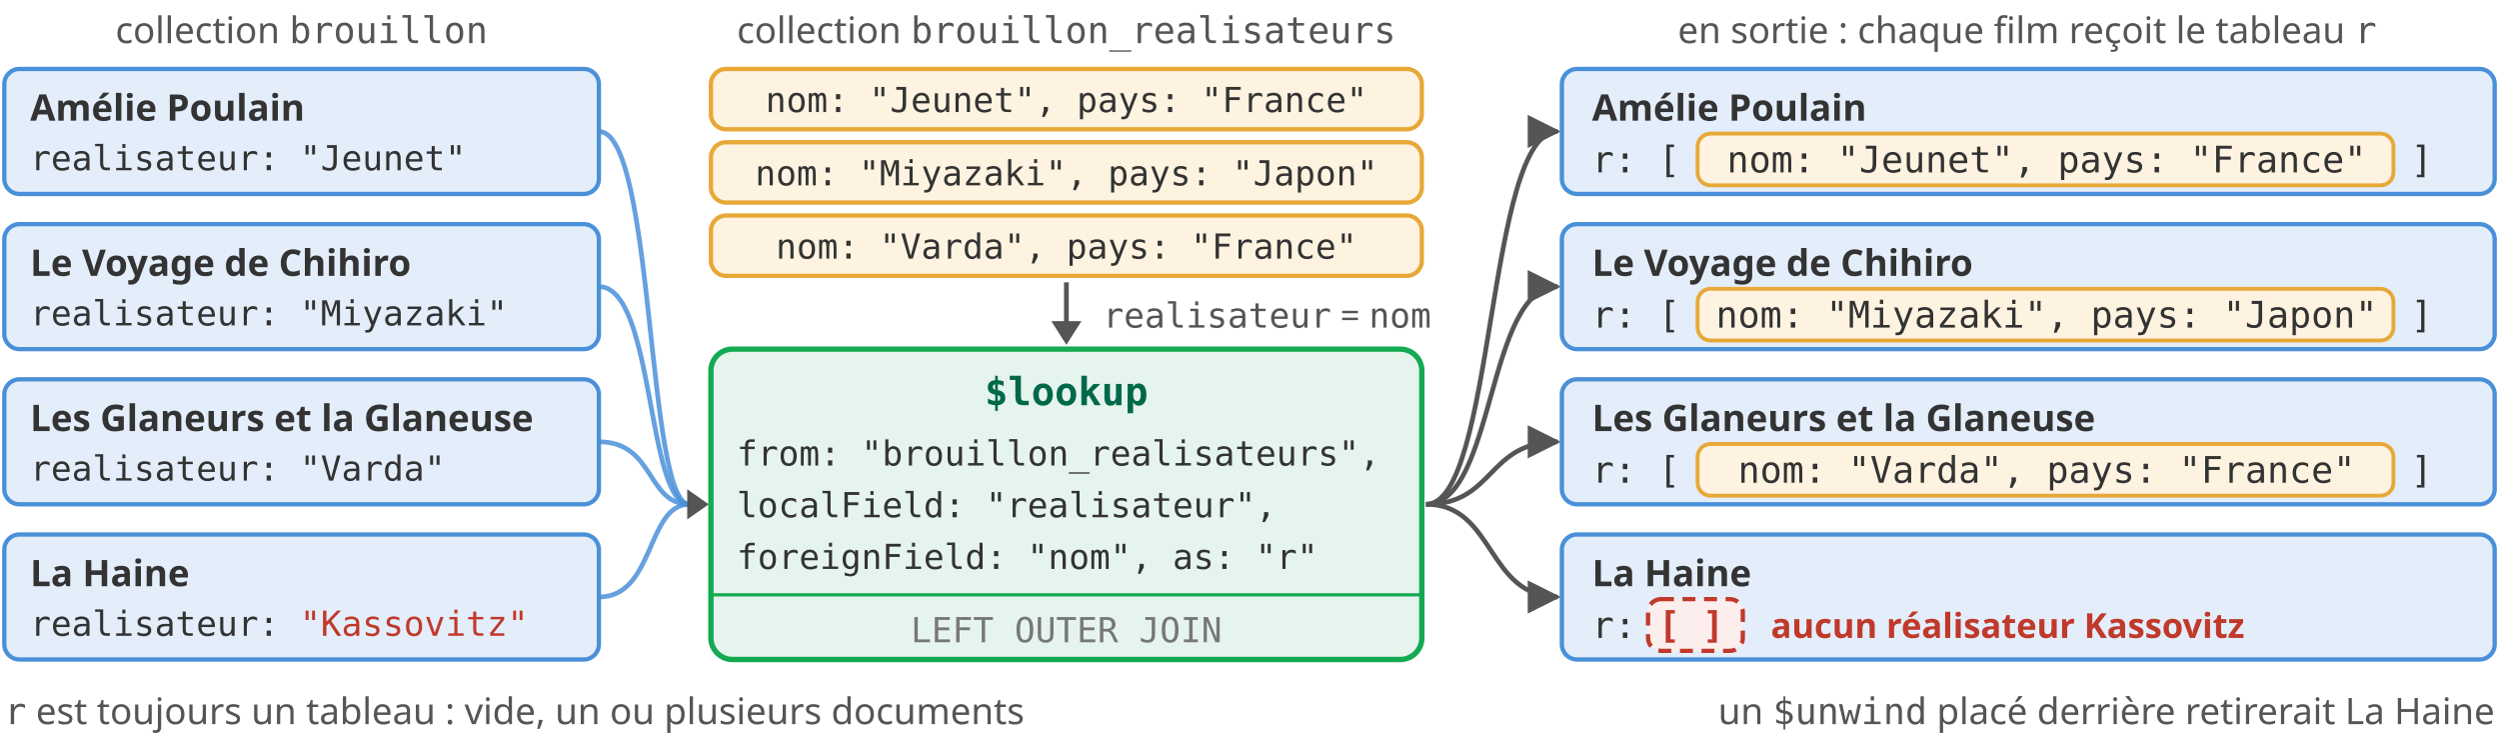
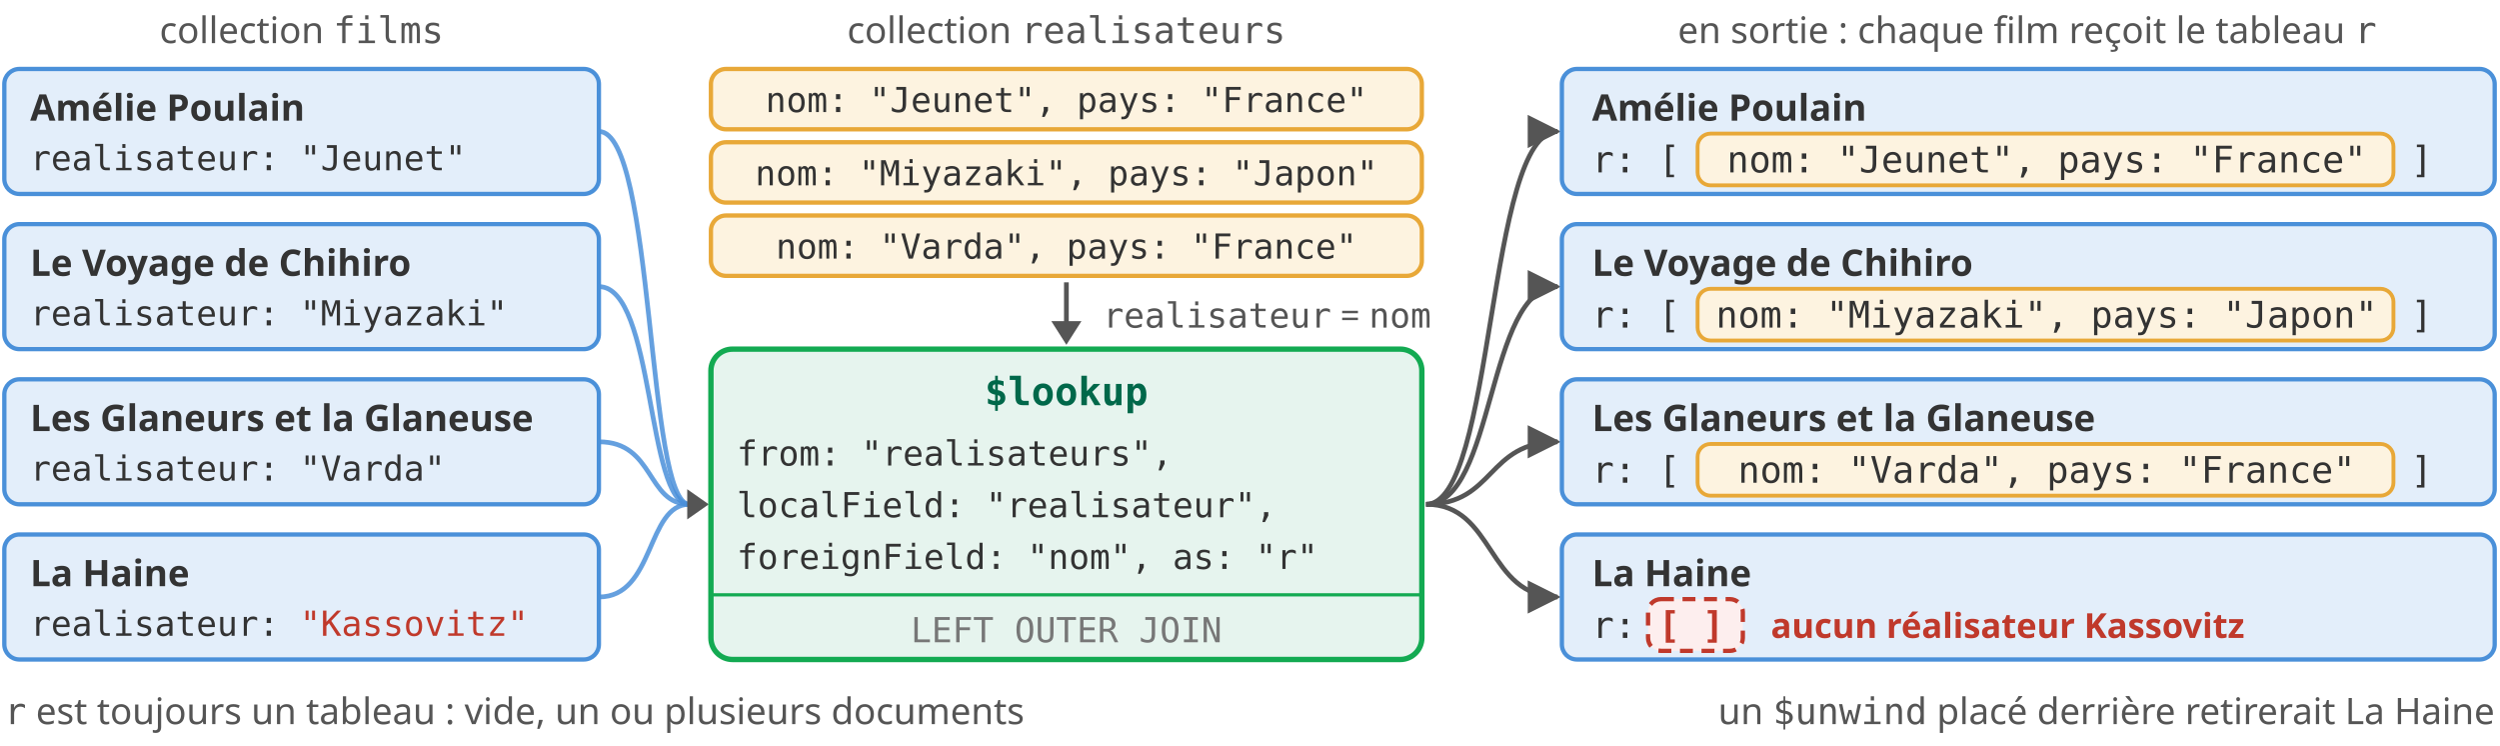
<svg xmlns="http://www.w3.org/2000/svg" viewBox="0 0 1160 346" font-family="sans-serif" role="img" aria-labelledby="t">
  <defs>
    <marker id="fl" viewBox="0 0 10 10" refX="9" refY="5" markerWidth="7" markerHeight="7" orient="auto">
      <path d="M0,0 L10,5 L0,10 z" fill="#555" />
    </marker>
  </defs>
  <g font-size="17" fill="#555" text-anchor="middle">
-     <text x="140" y="20">collection <tspan font-family="monospace">brouillon</tspan>
+     <text x="140" y="20">collection <tspan font-family="monospace">films</tspan>
    </text>
-     <text x="495" y="20">collection <tspan font-family="monospace">brouillon_realisateurs</tspan>
+     <text x="495" y="20">collection <tspan font-family="monospace">realisateurs</tspan>
    </text>
    <text x="941" y="20">en sortie : chaque film reçoit le tableau <tspan font-family="monospace">r</tspan>
    </text>
  </g>
  <g fill="none" stroke="#4a90d9" stroke-width="2.2" stroke-opacity="0.85">
    <path d="M278,61 C304,61 300,234 320,234" />
    <path d="M278,133 C304,133 300,234 320,234" />
    <path d="M278,205 C304,205 300,234 320,234" />
    <path d="M278,277 C304,277 300,234 320,234" />
  </g>
  <path d="M319,227 L329,234 L319,241 z" fill="#555" />
  <g font-size="17" fill="#333">
    <rect x="2" y="32" width="276" height="58" rx="7" fill="#e3eefa" stroke="#4a90d9" stroke-width="2" />
    <text x="14" y="56" font-weight="bold">Amélie Poulain</text>
    <text x="14" y="79" font-family="monospace" font-size="16">realisateur: "Jeunet"</text>
    <rect x="2" y="104" width="276" height="58" rx="7" fill="#e3eefa" stroke="#4a90d9" stroke-width="2" />
    <text x="14" y="128" font-weight="bold">Le Voyage de Chihiro</text>
    <text x="14" y="151" font-family="monospace" font-size="16">realisateur: "Miyazaki"</text>
    <rect x="2" y="176" width="276" height="58" rx="7" fill="#e3eefa" stroke="#4a90d9" stroke-width="2" />
    <text x="14" y="200" font-weight="bold">Les Glaneurs et la Glaneuse</text>
    <text x="14" y="223" font-family="monospace" font-size="16">realisateur: "Varda"</text>
    <rect x="2" y="248" width="276" height="58" rx="7" fill="#e3eefa" stroke="#4a90d9" stroke-width="2" />
    <text x="14" y="272" font-weight="bold">La Haine</text>
    <text x="14" y="295" font-family="monospace" font-size="16">realisateur: <tspan fill="#c0392b">"Kassovitz"</tspan>
    </text>
  </g>
  <g font-family="monospace" font-size="16" fill="#333" text-anchor="middle">
    <rect x="330" y="32" width="330" height="28" rx="7" fill="#fdf3e0" stroke="#e8a838" stroke-width="2" />
    <text x="495" y="52">nom: "Jeunet", pays: "France"</text>
    <rect x="330" y="66" width="330" height="28" rx="7" fill="#fdf3e0" stroke="#e8a838" stroke-width="2" />
    <text x="495" y="86">nom: "Miyazaki", pays: "Japon"</text>
    <rect x="330" y="100" width="330" height="28" rx="7" fill="#fdf3e0" stroke="#e8a838" stroke-width="2" />
    <text x="495" y="120">nom: "Varda", pays: "France"</text>
  </g>
  <line x1="495" y1="131" x2="495" y2="150" stroke="#555" stroke-width="2.2" />
  <path d="M488,149 L495,160 L502,149 z" fill="#555" />
  <text x="512" y="152" font-size="16" fill="#555">
    <tspan font-family="monospace">realisateur</tspan> = <tspan font-family="monospace">nom</tspan>
  </text>
  <rect x="330" y="162" width="330" height="144" rx="10" fill="#e6f4ee" stroke="#13aa52" stroke-width="2.5" />
  <text x="495" y="188" font-family="monospace" font-size="18" font-weight="bold" fill="#00684a" text-anchor="middle">$lookup</text>
  <g font-family="monospace" font-size="16" fill="#333">
-     <text x="342" y="216">from: "brouillon_realisateurs",</text>
+     <text x="342" y="216">from: "realisateurs",</text>
    <text x="342" y="240">localField: "realisateur",</text>
    <text x="342" y="264">foreignField: "nom", as: "r"</text>
  </g>
  <line x1="330" y1="276" x2="660" y2="276" stroke="#13aa52" stroke-width="1.5" />
  <text x="495" y="298" font-family="monospace" font-size="16" fill="#777" text-anchor="middle">LEFT OUTER JOIN</text>
  <g fill="none" stroke="#555" stroke-width="2.2" marker-end="url(#fl)">
    <path d="M662,234 C694,234 690,61 723,61" />
    <path d="M662,234 C694,234 690,133 723,133" />
    <path d="M662,234 C694,234 690,205 723,205" />
    <path d="M662,234 C694,234 690,277 723,277" />
  </g>
  <g font-size="17" fill="#333">
    <rect x="725" y="32" width="433" height="58" rx="7" fill="#e3eefa" stroke="#4a90d9" stroke-width="2" />
    <text x="739" y="56" font-weight="bold">Amélie Poulain</text>
    <rect x="788" y="62" width="323" height="24" rx="6" fill="#fdf3e0" stroke="#e8a838" stroke-width="1.8" />
    <text x="739" y="80" font-family="monospace">r: [</text>
    <text x="950" y="80" font-family="monospace" text-anchor="middle">nom: "Jeunet", pays: "France"</text>
    <text x="1119" y="80" font-family="monospace">]</text>
    <rect x="725" y="104" width="433" height="58" rx="7" fill="#e3eefa" stroke="#4a90d9" stroke-width="2" />
    <text x="739" y="128" font-weight="bold">Le Voyage de Chihiro</text>
    <rect x="788" y="134" width="323" height="24" rx="6" fill="#fdf3e0" stroke="#e8a838" stroke-width="1.8" />
    <text x="739" y="152" font-family="monospace">r: [</text>
    <text x="950" y="152" font-family="monospace" text-anchor="middle">nom: "Miyazaki", pays: "Japon"</text>
    <text x="1119" y="152" font-family="monospace">]</text>
    <rect x="725" y="176" width="433" height="58" rx="7" fill="#e3eefa" stroke="#4a90d9" stroke-width="2" />
    <text x="739" y="200" font-weight="bold">Les Glaneurs et la Glaneuse</text>
    <rect x="788" y="206" width="323" height="24" rx="6" fill="#fdf3e0" stroke="#e8a838" stroke-width="1.8" />
    <text x="739" y="224" font-family="monospace">r: [</text>
    <text x="950" y="224" font-family="monospace" text-anchor="middle">nom: "Varda", pays: "France"</text>
    <text x="1119" y="224" font-family="monospace">]</text>
    <rect x="725" y="248" width="433" height="58" rx="7" fill="#e3eefa" stroke="#4a90d9" stroke-width="2" />
    <text x="739" y="272" font-weight="bold">La Haine</text>
    <rect x="765" y="278" width="44" height="24" rx="6" fill="#fdeeee" stroke="#c0392b" stroke-width="2" stroke-dasharray="6 4" />
    <text x="739" y="296" font-family="monospace">r: <tspan fill="#c0392b" font-weight="bold">[ ]</tspan>
    </text>
    <text x="822" y="296" font-size="16" font-weight="bold" fill="#c0392b">aucun réalisateur Kassovitz</text>
  </g>
  <text x="2" y="336" font-size="17" fill="#555">
    <tspan font-family="monospace">r</tspan> est toujours un tableau : vide, un ou plusieurs documents</text>
  <text x="1158" y="336" font-size="17" fill="#555" text-anchor="end">un <tspan font-family="monospace">$unwind</tspan> placé derrière retirerait La Haine</text>
</svg>
